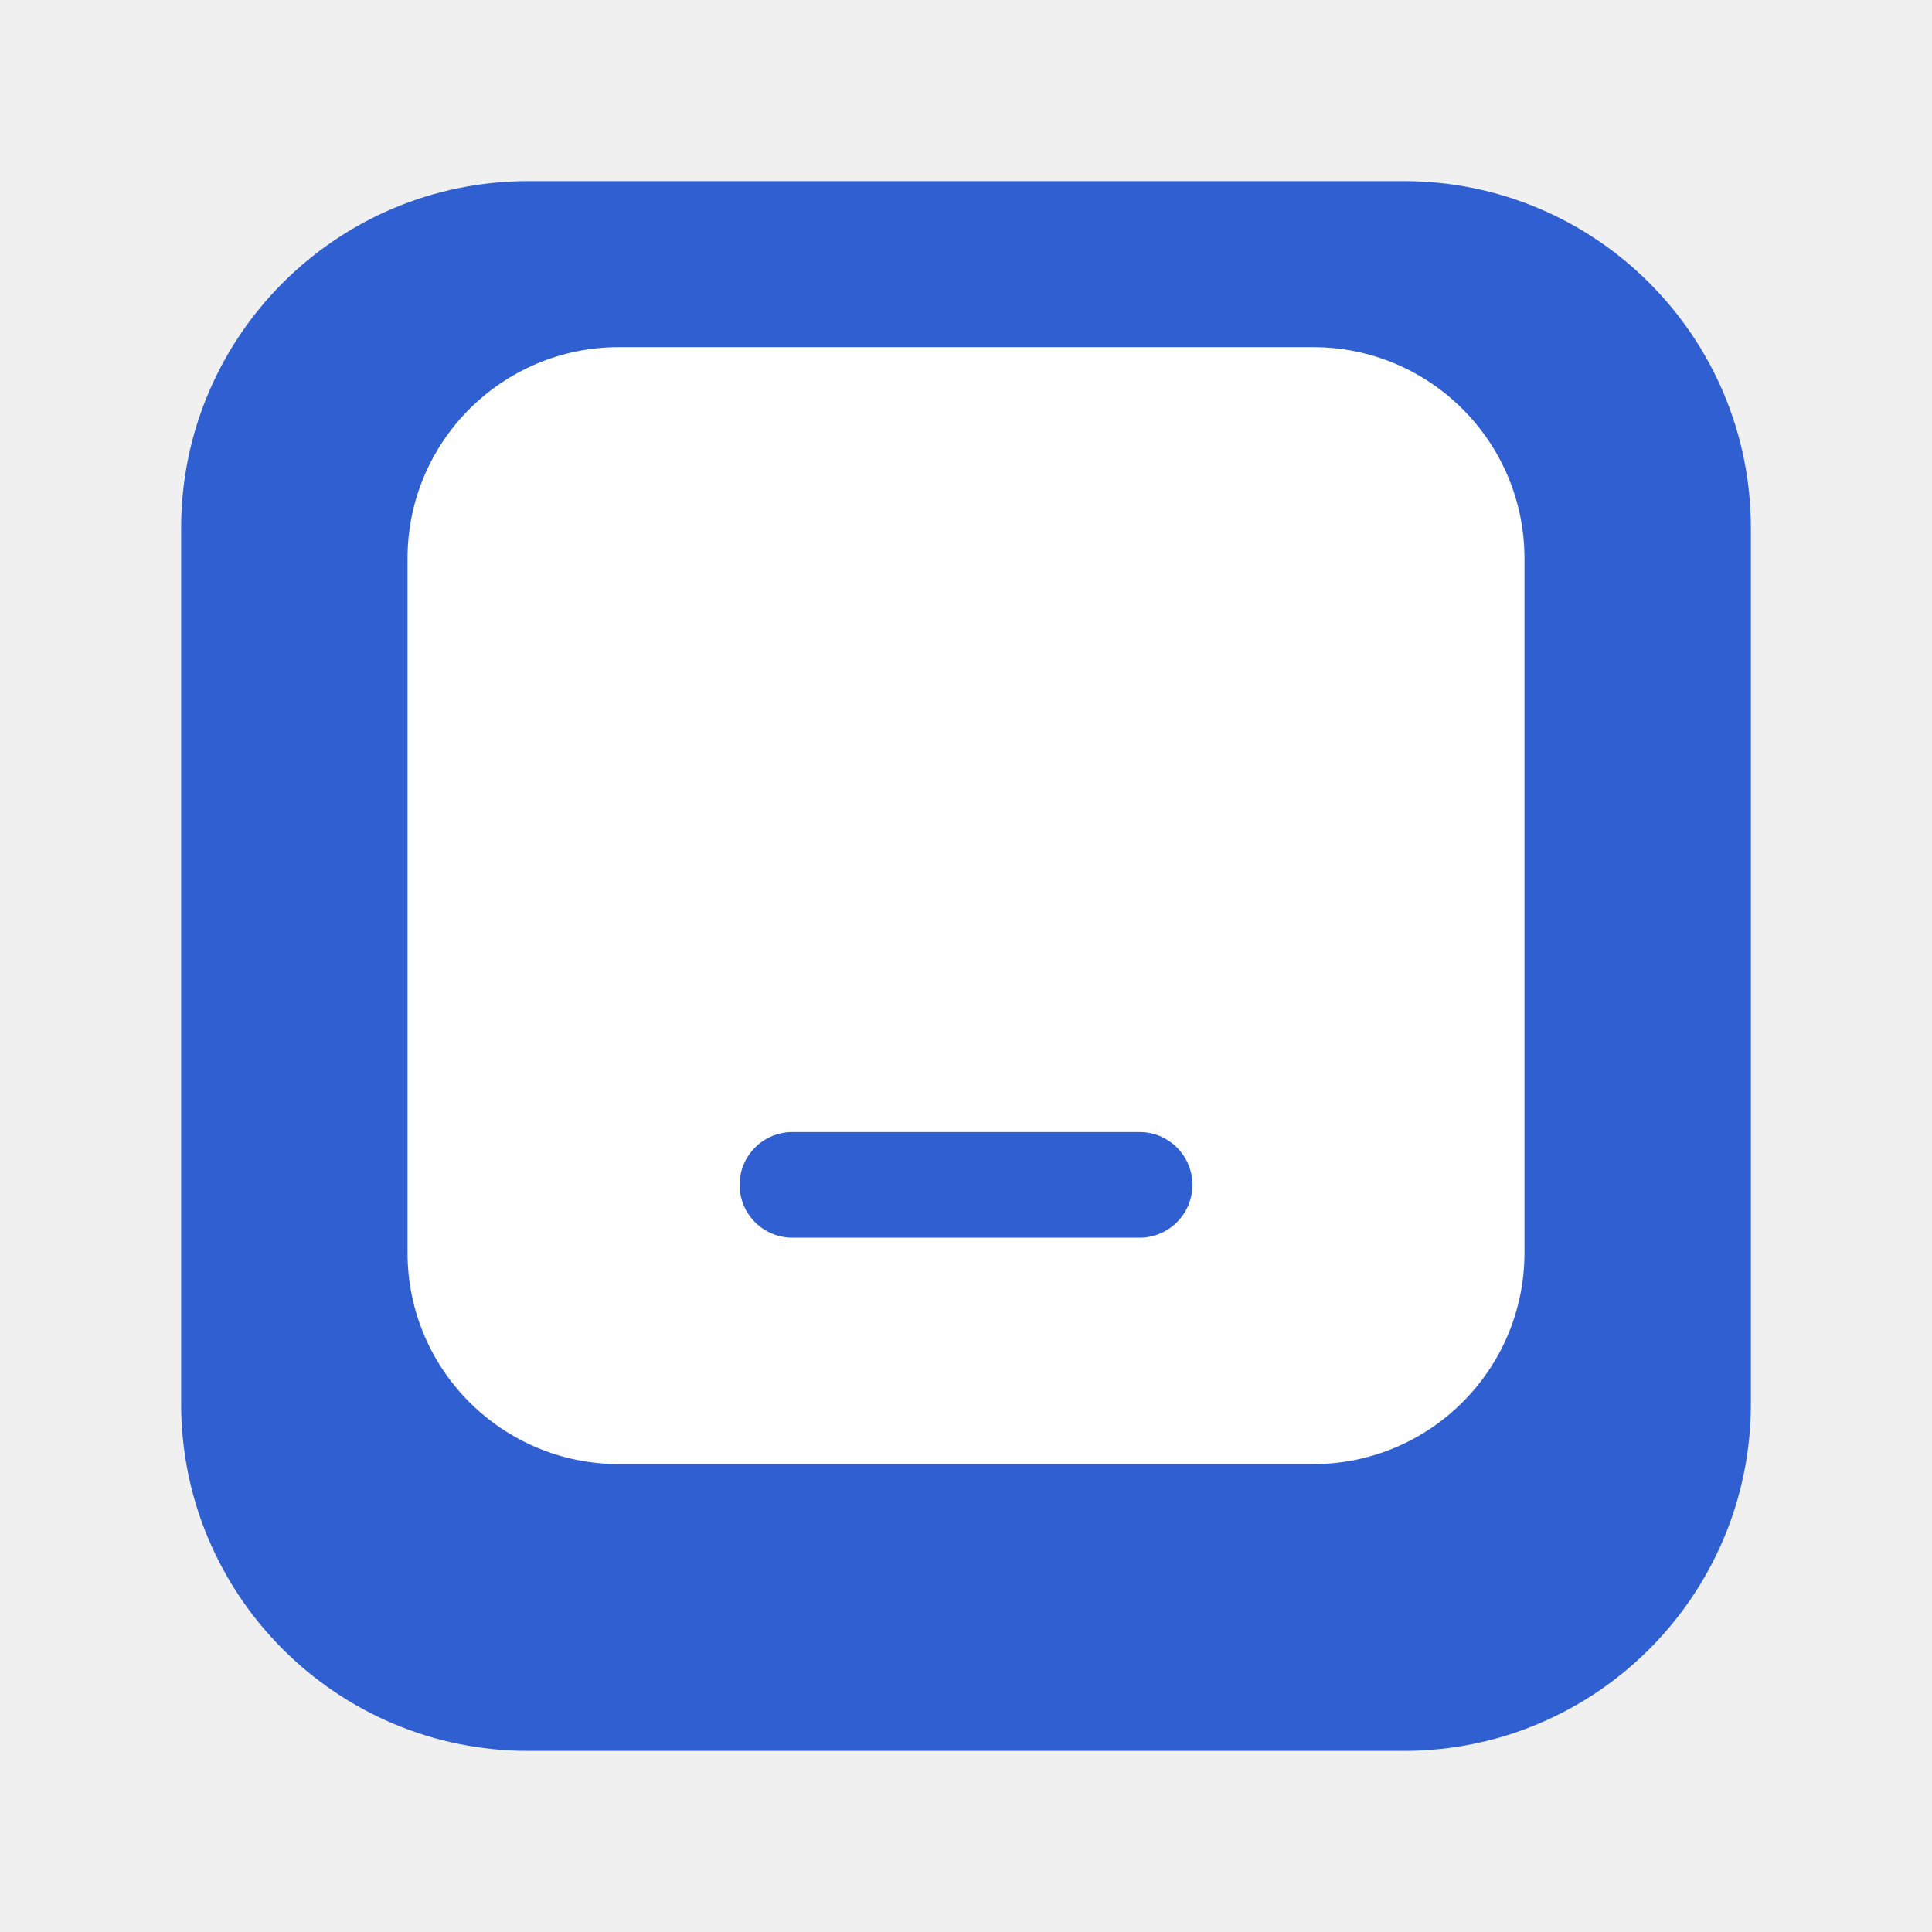
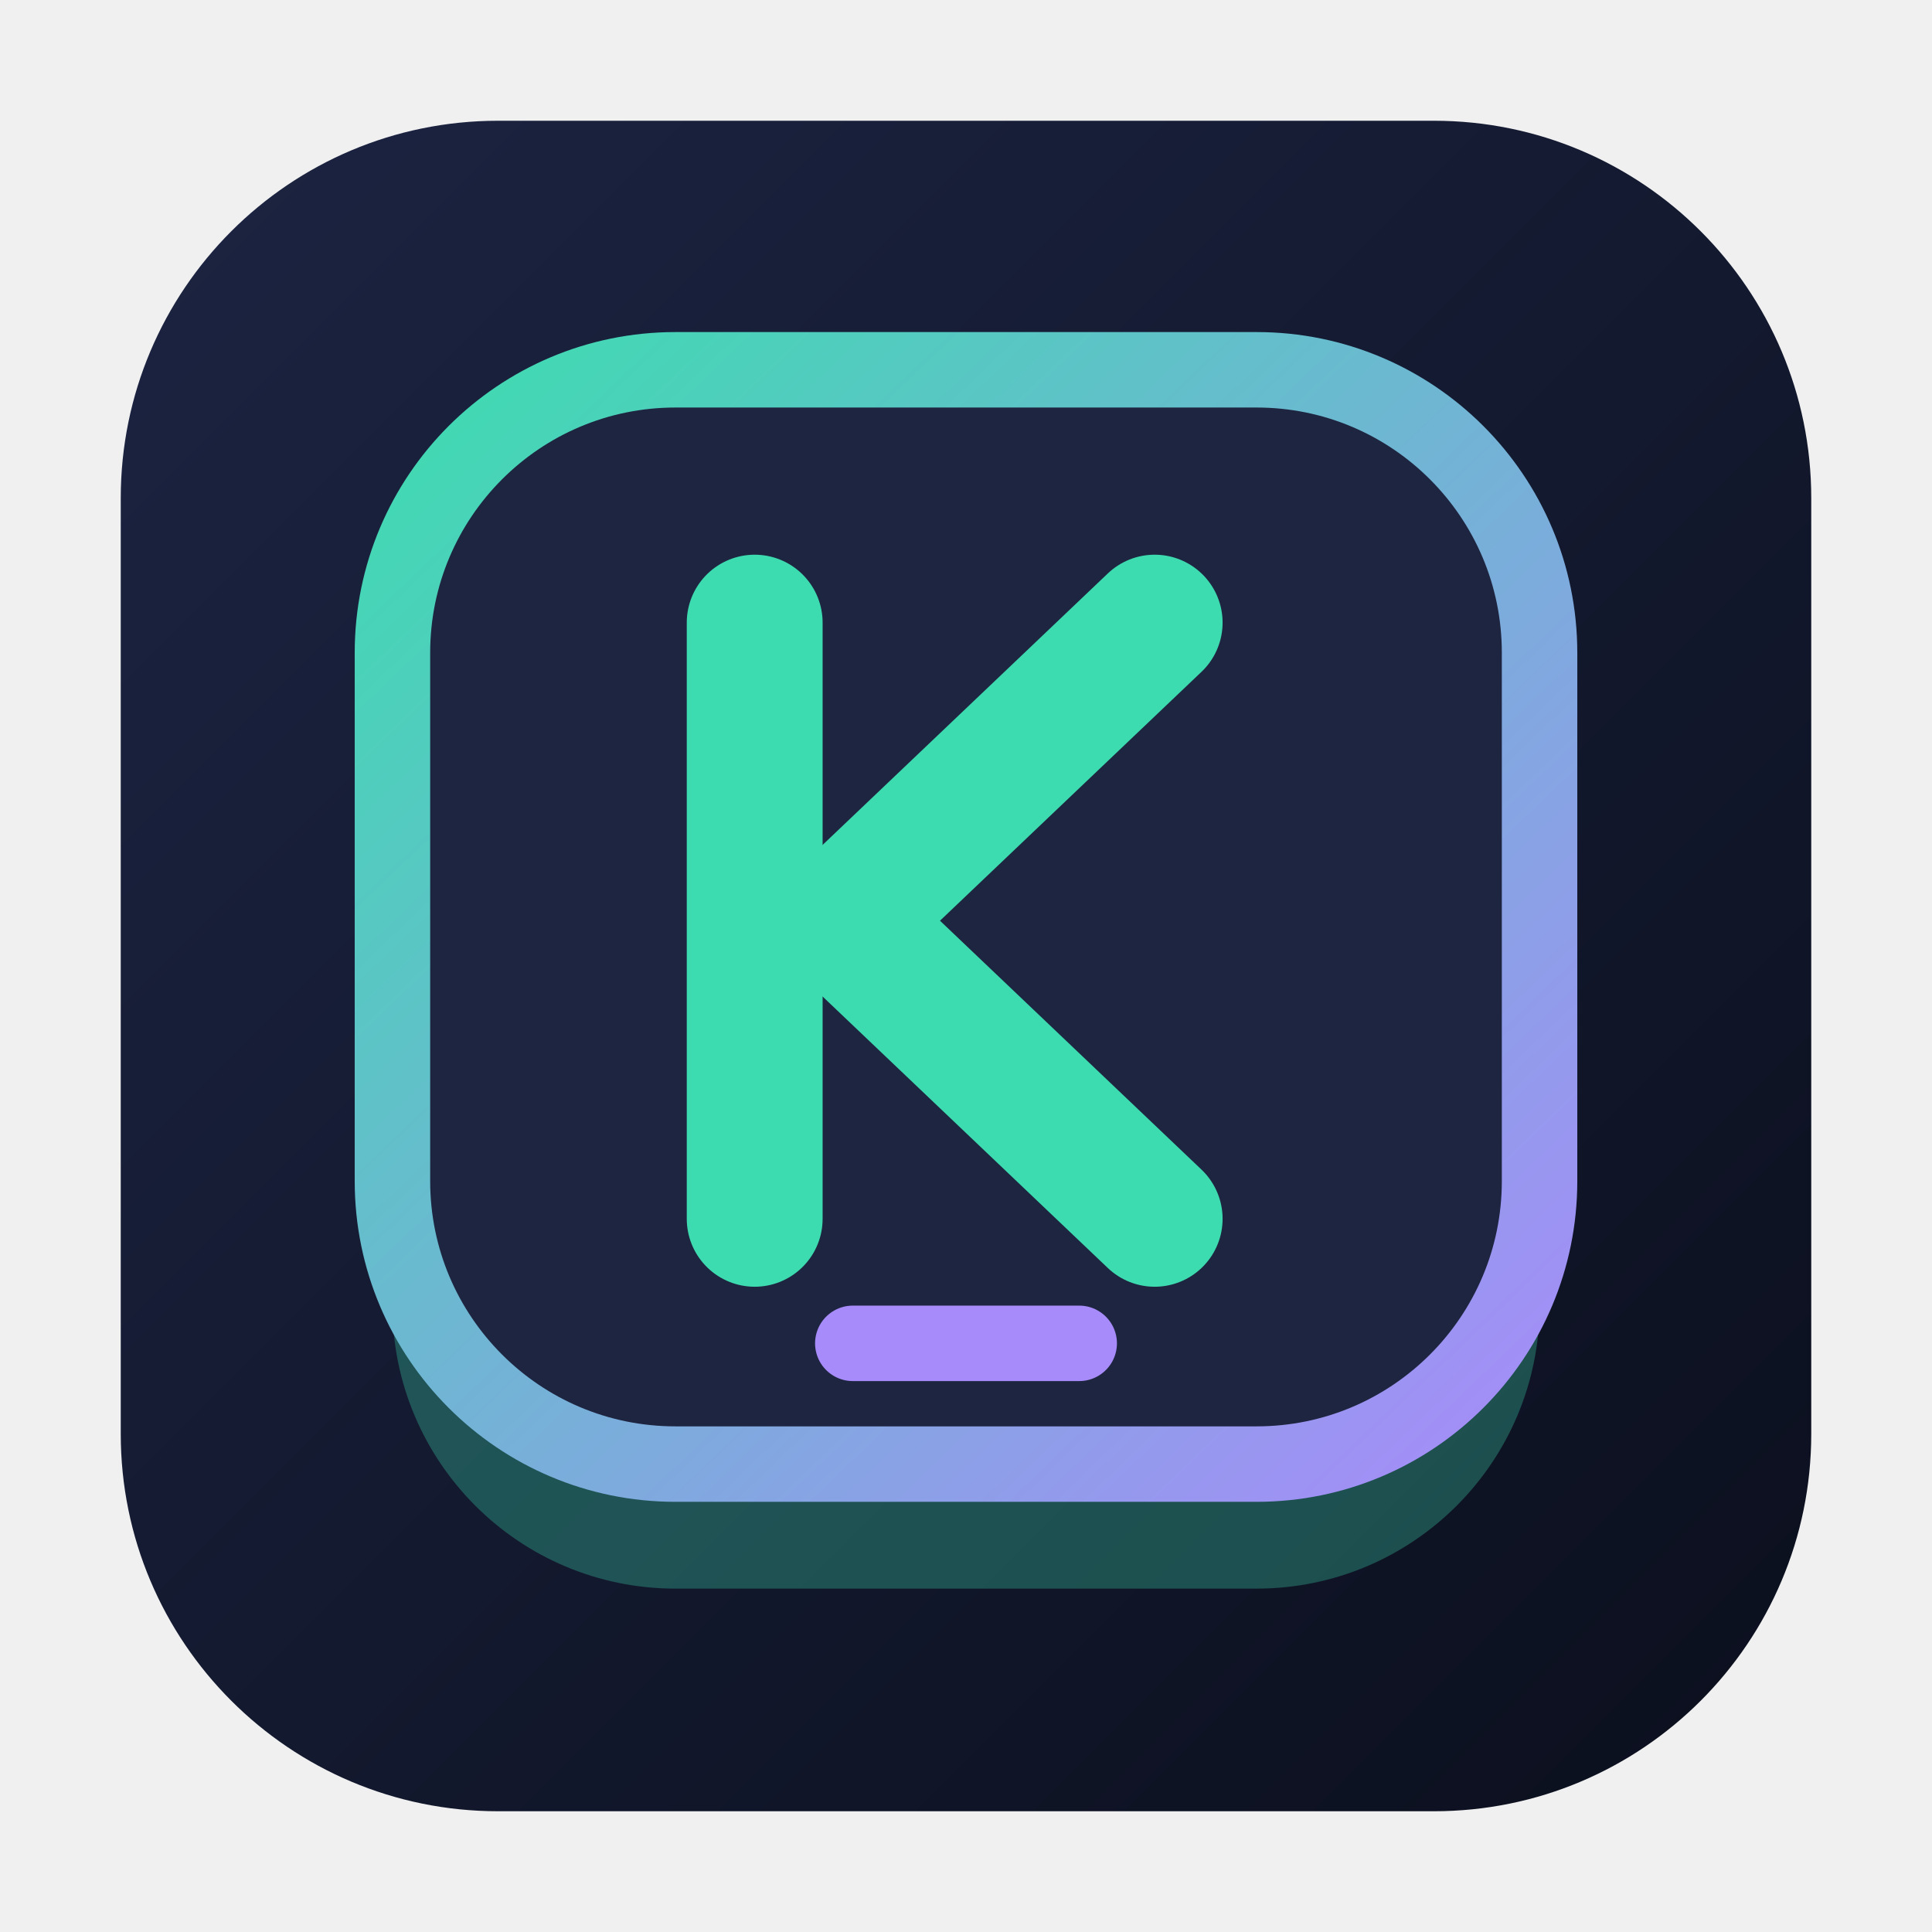
<svg xmlns="http://www.w3.org/2000/svg" viewBox="0 0 1024 1024">
-   <rect x="96" y="96" width="832" height="832" rx="184" fill="#2f5fd0" />
-   <rect x="216" y="184" width="592" height="592" rx="112" fill="#ffffff" />
-   <rect x="392" y="600" width="240" height="56" rx="28" fill="#2f5fd0" />
+   <defs>
+     <linearGradient id="tile" x1="0" y1="0" x2="1" y2="1">
+       <stop offset="0" stop-color="#1c2442" />
+       <stop offset="1" stop-color="#0b0f1d" />
+     </linearGradient>
+     <linearGradient id="rim" x1="0" y1="0" x2="1" y2="1">
+       <stop offset="0" stop-color="#3ddcb0" />
+       <stop offset="1" stop-color="#a78bfa" />
+     </linearGradient>
+   </defs>
+   <rect x="64" y="64" width="896" height="896" rx="200" fill="url(#tile)" />
+   <rect x="208" y="262" width="608" height="580" rx="150" fill="#3ddcb0" fill-opacity="0.3" />
+   <rect x="208" y="196" width="608" height="580" rx="150" fill="#1e2540" stroke="url(#rim)" stroke-width="40" />
+   <g stroke="#3ddcb0" stroke-width="72" stroke-linecap="round" stroke-linejoin="round" fill="none">
+     <path d="M400 330v316" />
+     <path d="M612 330 446 488 612 646" />
+   </g>
+   <path d="M452 712h120" stroke="#a78bfa" stroke-width="40" stroke-linecap="round" />
</svg>
